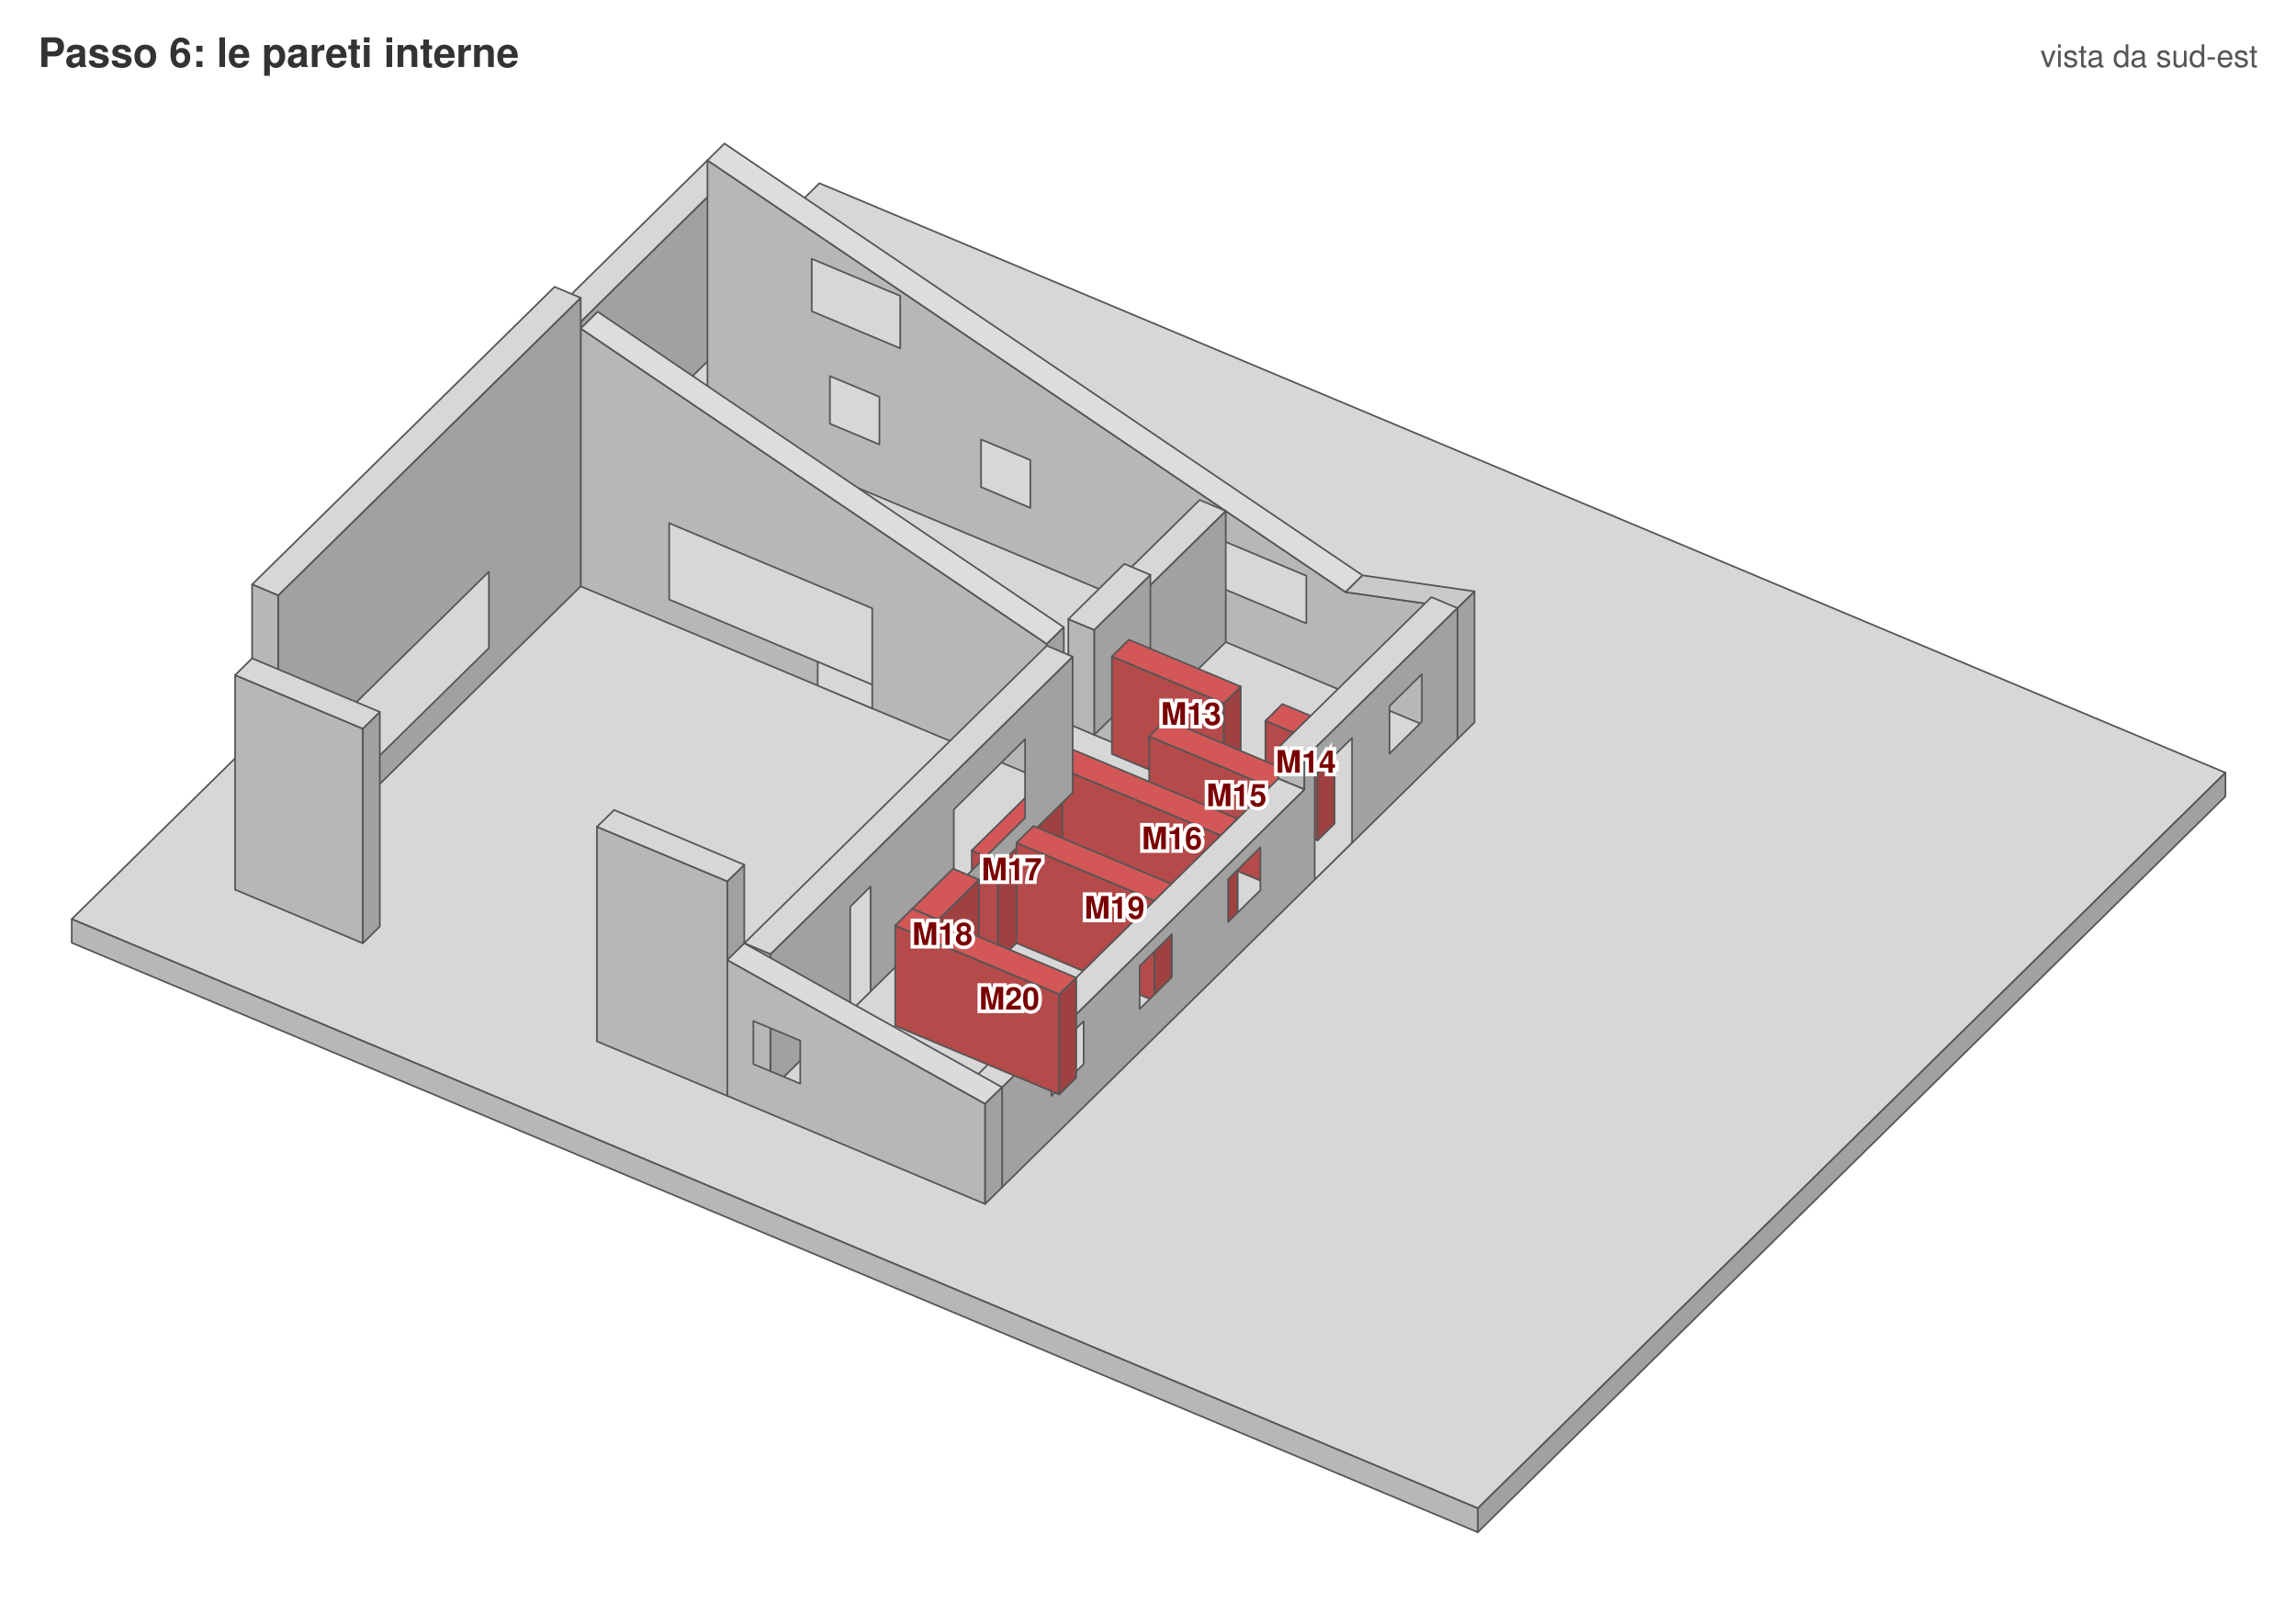
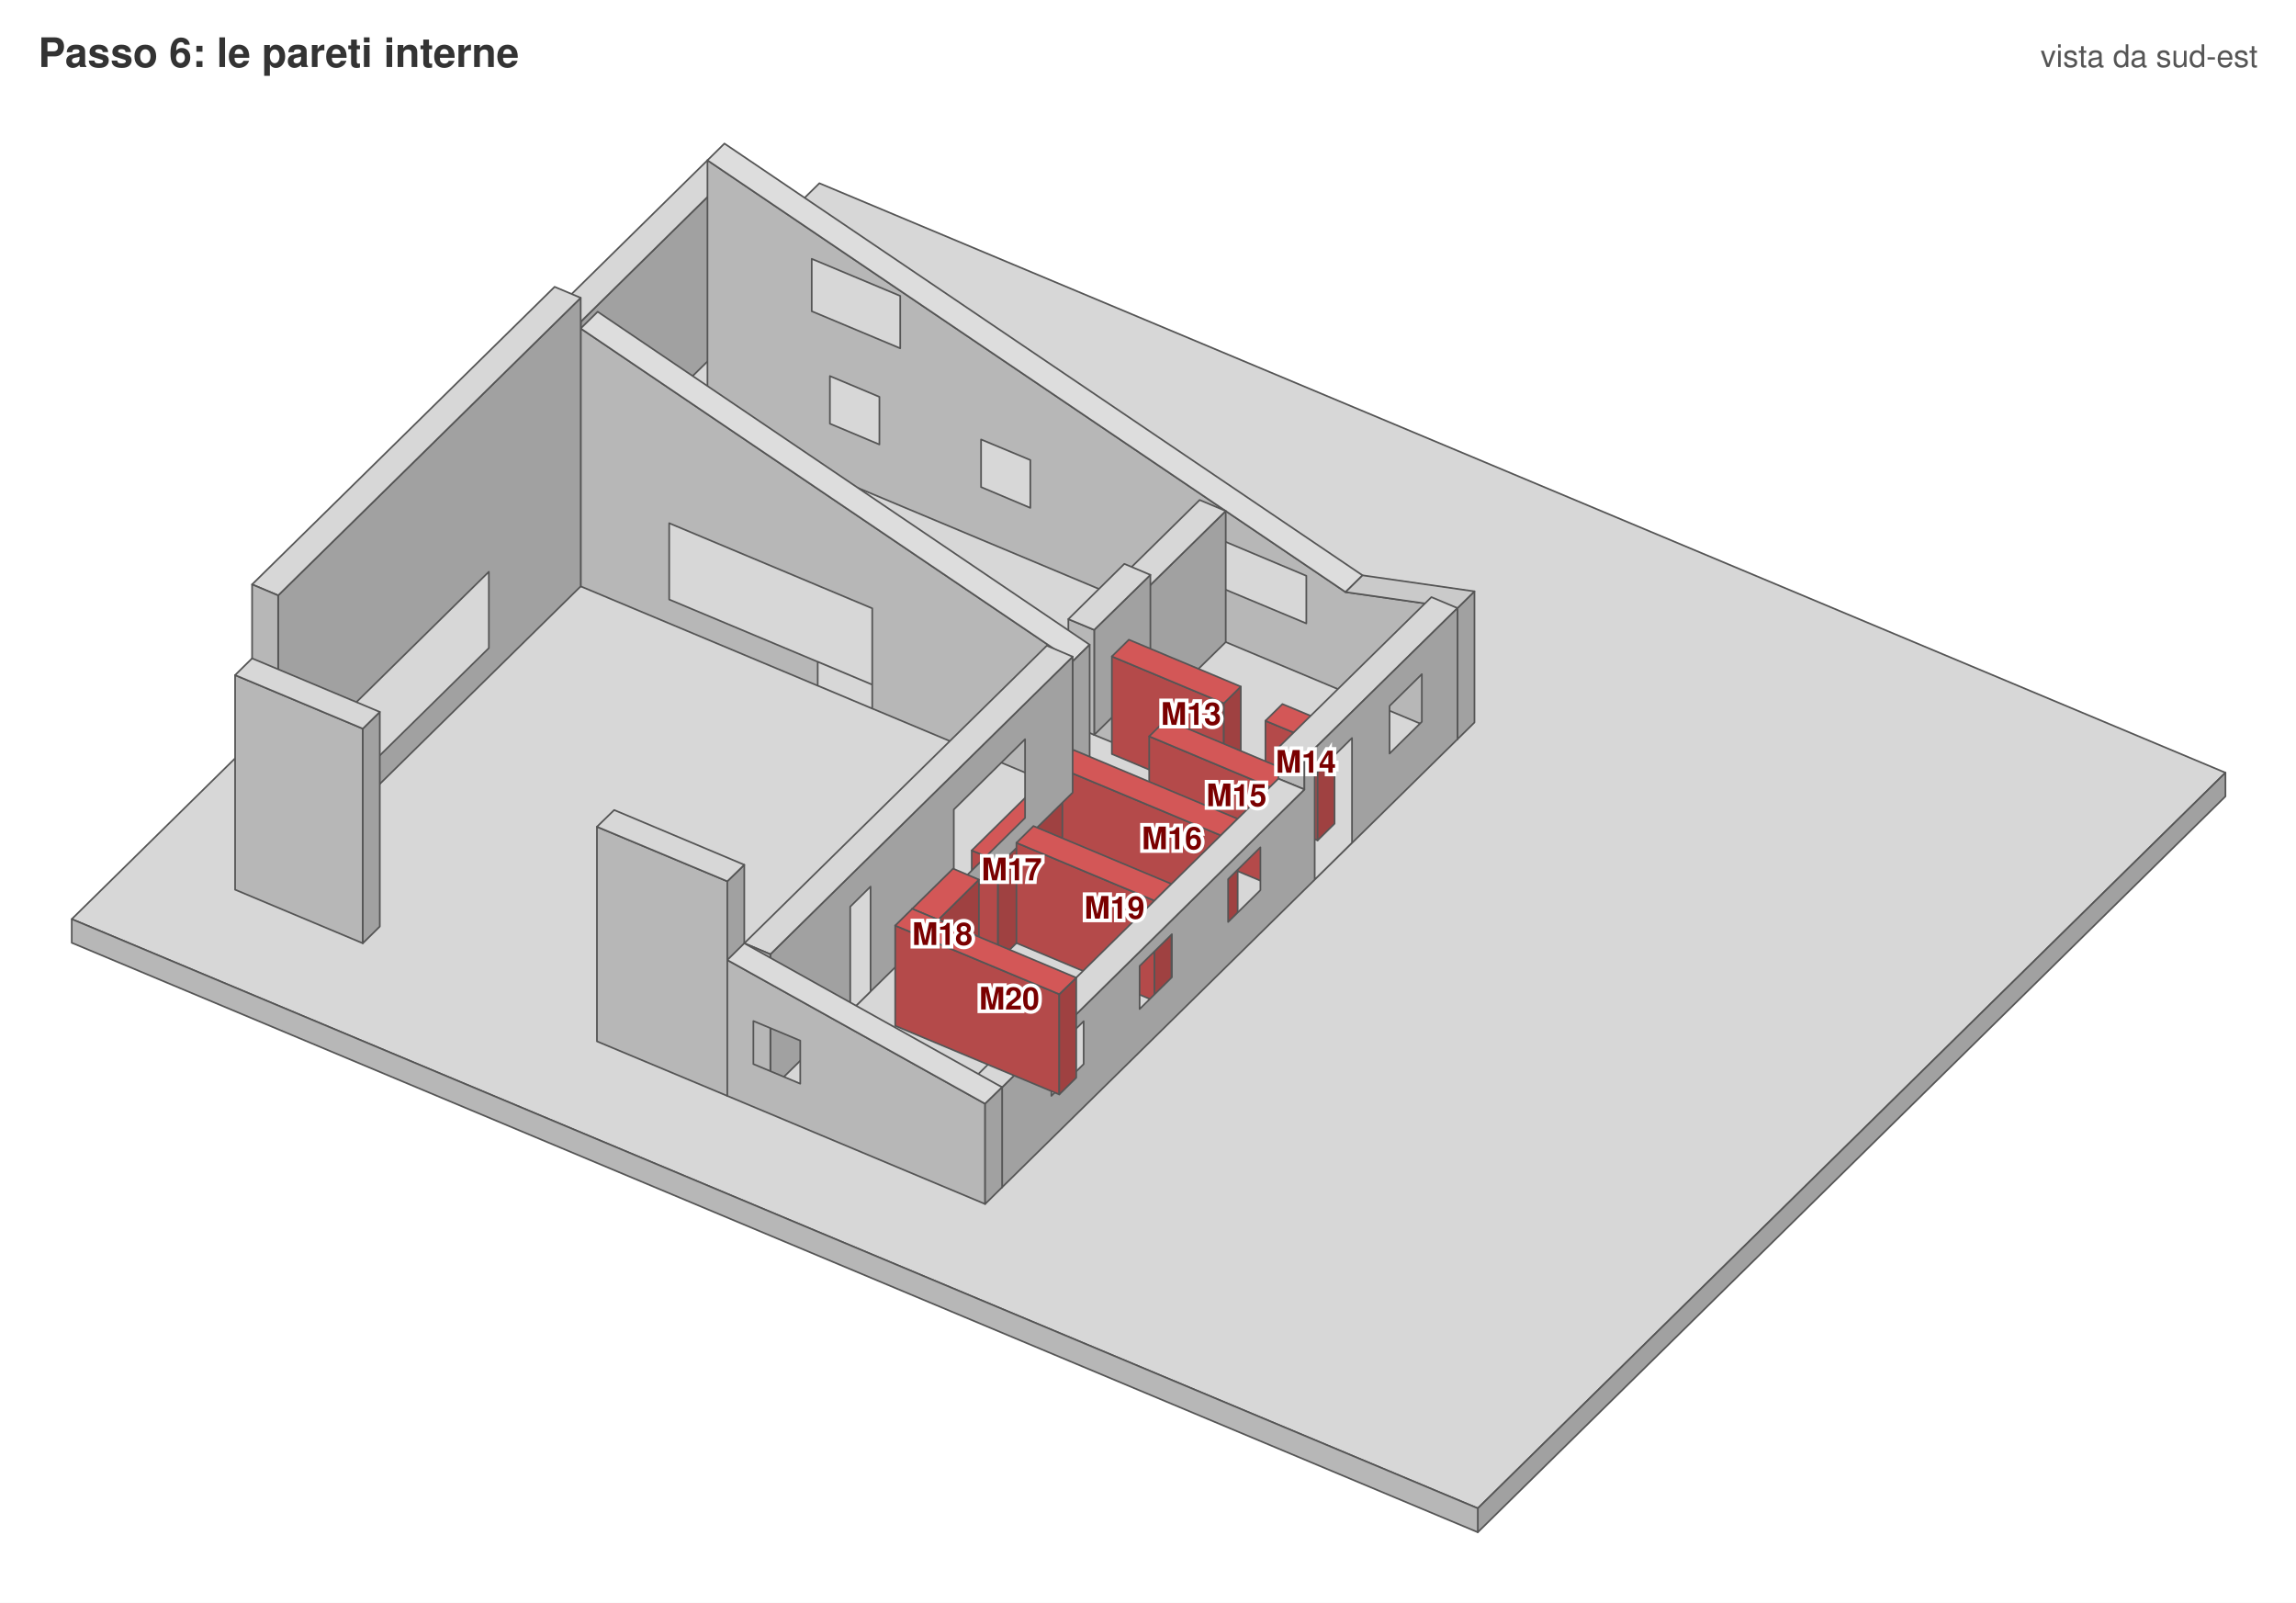
<svg xmlns="http://www.w3.org/2000/svg" viewBox="0 0 960 670" width="960" height="670">
  <rect width="100%" height="100%" fill="#ffffff" />
  <text x="16" y="28" font-family="Helvetica, Arial, sans-serif" font-size="17" font-weight="bold" fill="#333">Passo 6: le pareti interne</text>
  <path d="M 342.6 76.6 L 930.5 323.0 L 617.9 630.5 L 30.0 384.2 Z" fill="rgb(215,215,215)" fill-rule="evenodd" stroke="#555" stroke-width="0.7" stroke-linejoin="round" />
  <path d="M 930.5 332.9 L 617.9 640.5 L 617.9 630.5 L 930.5 323.0 Z" fill="rgb(161,161,161)" fill-rule="evenodd" stroke="#555" stroke-width="0.7" stroke-linejoin="round" />
  <path d="M 617.9 640.5 L 30.0 394.1 L 30.0 384.2 L 617.9 630.5 Z" fill="rgb(183,183,183)" fill-rule="evenodd" stroke="#555" stroke-width="0.7" stroke-linejoin="round" />
  <path d="M 306.7 182.2 L 242.8 245.1 L 242.8 134.5 L 306.7 71.6 Z M 303.2 163.8 L 276.9 189.6 L 276.9 169.7 L 303.2 143.8 Z" fill="rgb(161,161,161)" fill-rule="evenodd" stroke="#555" stroke-width="0.7" stroke-linejoin="round" />
  <path d="M 231.9 240.5 L 231.9 129.9 L 242.8 134.5 L 242.8 245.1 Z" fill="rgb(183,183,183)" fill-rule="evenodd" stroke="#555" stroke-width="0.7" stroke-linejoin="round" />
  <path d="M 231.9 129.9 L 295.8 67.0 L 306.7 71.6 L 242.8 134.5 Z" fill="rgb(215,215,215)" fill-rule="evenodd" stroke="#555" stroke-width="0.7" stroke-linejoin="round" />
  <path d="M 295.8 177.6 L 609.4 309.0 L 609.4 254.2 L 562.6 247.5 L 295.8 67.0 Z M 347.0 177.1 L 367.7 185.8 L 367.7 165.9 L 347.0 157.2 Z M 410.2 203.6 L 430.8 212.3 L 430.8 192.3 L 410.2 183.7 Z M 510.3 245.6 L 546.2 260.6 L 546.2 240.7 L 510.3 225.6 Z M 339.4 130.1 L 376.4 145.6 L 376.4 123.7 L 339.4 108.2 Z" fill="rgb(183,183,183)" fill-rule="evenodd" stroke="#555" stroke-width="0.7" stroke-linejoin="round" />
  <path d="M 569.7 240.5 L 302.9 60.0 L 295.8 67.0 L 562.6 247.5 Z" fill="rgb(221,221,221)" fill-rule="evenodd" stroke="#555" stroke-width="0.7" stroke-linejoin="round" />
  <path d="M 616.5 302.0 L 616.5 247.2 L 609.4 254.2 L 609.4 309.0 Z" fill="rgb(161,161,161)" fill-rule="evenodd" stroke="#555" stroke-width="0.7" stroke-linejoin="round" />
  <path d="M 616.5 247.2 L 569.7 240.5 L 562.6 247.5 L 609.4 254.2 Z" fill="rgb(202,202,202)" fill-rule="evenodd" stroke="#555" stroke-width="0.7" stroke-linejoin="round" />
  <path d="M 512.5 268.4 L 468.4 311.7 L 468.4 256.9 L 512.5 213.6 Z" fill="rgb(161,161,161)" fill-rule="evenodd" stroke="#555" stroke-width="0.7" stroke-linejoin="round" />
  <path d="M 457.5 252.4 L 501.6 209.0 L 512.5 213.6 L 468.4 256.9 Z" fill="rgb(215,215,215)" fill-rule="evenodd" stroke="#555" stroke-width="0.7" stroke-linejoin="round" />
  <path d="M 457.5 307.2 L 457.5 252.4 L 468.4 256.9 L 468.4 311.7 Z" fill="rgb(183,183,183)" fill-rule="evenodd" stroke="#555" stroke-width="0.7" stroke-linejoin="round" />
  <path d="M 481.0 284.1 L 457.5 307.2 L 457.5 263.3 L 481.0 240.3 Z" fill="rgb(161,161,161)" fill-rule="evenodd" stroke="#555" stroke-width="0.7" stroke-linejoin="round" />
  <path d="M 446.7 302.6 L 446.7 258.8 L 457.5 263.3 L 457.5 307.2 Z" fill="rgb(183,183,183)" fill-rule="evenodd" stroke="#555" stroke-width="0.7" stroke-linejoin="round" />
  <path d="M 446.7 258.8 L 470.1 235.7 L 481.0 240.3 L 457.5 263.3 Z" fill="rgb(215,215,215)" fill-rule="evenodd" stroke="#555" stroke-width="0.7" stroke-linejoin="round" />
-   <path d="M 242.8 245.1 L 437.7 326.7 L 437.7 269.2 L 242.8 137.3 Z M 279.8 250.6 L 364.7 286.2 L 364.7 254.3 L 279.8 218.7 Z M 341.9 286.6 L 364.7 296.2 L 364.7 286.2 L 341.9 276.6 Z" fill="rgb(183,183,183)" fill-rule="evenodd" stroke="#555" stroke-width="0.7" stroke-linejoin="round" />
-   <path d="M 444.8 262.2 L 249.9 130.3 L 242.8 137.3 L 437.7 269.2 Z" fill="rgb(221,221,221)" fill-rule="evenodd" stroke="#555" stroke-width="0.7" stroke-linejoin="round" />
-   <path d="M 444.8 319.8 L 444.8 262.2 L 437.7 269.2 L 437.7 326.7 Z" fill="rgb(161,161,161)" fill-rule="evenodd" stroke="#555" stroke-width="0.7" stroke-linejoin="round" />
+   <path d="M 242.8 245.1 L 448.5 331.3 L 448.5 276.5 L 242.8 137.3 Z M 279.8 250.6 L 364.7 286.2 L 364.7 254.3 L 279.8 218.7 Z M 341.9 286.6 L 364.7 296.2 L 364.7 286.2 L 341.9 276.6 Z" fill="rgb(183,183,183)" fill-rule="evenodd" stroke="#555" stroke-width="0.7" stroke-linejoin="round" />
+   <path d="M 455.6 269.5 L 249.9 130.3 L 242.8 137.3 L 448.5 276.5 Z" fill="rgb(221,221,221)" fill-rule="evenodd" stroke="#555" stroke-width="0.7" stroke-linejoin="round" />
+   <path d="M 455.6 324.3 L 455.6 269.5 L 448.5 276.5 L 448.5 331.3 Z" fill="rgb(161,161,161)" fill-rule="evenodd" stroke="#555" stroke-width="0.7" stroke-linejoin="round" />
  <path d="M 464.9 315.2 L 511.7 334.8 L 511.7 294.0 L 464.9 274.4 Z" fill="rgb(180,74,74)" fill-rule="evenodd" stroke="#555" stroke-width="0.7" stroke-linejoin="round" />
  <path d="M 518.8 327.9 L 518.8 287.0 L 511.7 294.0 L 511.7 334.8 Z" fill="rgb(159,65,65)" fill-rule="evenodd" stroke="#555" stroke-width="0.7" stroke-linejoin="round" />
  <path d="M 518.8 287.0 L 472.0 267.4 L 464.9 274.4 L 511.7 294.0 Z" fill="rgb(211,87,87)" fill-rule="evenodd" stroke="#555" stroke-width="0.7" stroke-linejoin="round" />
  <path d="M 242.8 245.1 L 116.3 369.5 L 116.3 248.9 L 242.8 124.5 Z M 204.4 270.9 L 134.8 339.4 L 134.8 307.5 L 204.4 239.0 Z" fill="rgb(161,161,161)" fill-rule="evenodd" stroke="#555" stroke-width="0.7" stroke-linejoin="round" />
  <path d="M 105.4 244.3 L 231.9 119.9 L 242.8 124.5 L 116.3 248.9 Z" fill="rgb(215,215,215)" fill-rule="evenodd" stroke="#555" stroke-width="0.7" stroke-linejoin="round" />
  <path d="M 105.4 364.9 L 105.4 244.3 L 116.3 248.9 L 116.3 369.5 Z" fill="rgb(183,183,183)" fill-rule="evenodd" stroke="#555" stroke-width="0.7" stroke-linejoin="round" />
  <path d="M 529.1 342.1 L 550.9 351.3 L 550.9 310.4 L 529.1 301.3 Z" fill="rgb(180,74,74)" fill-rule="evenodd" stroke="#555" stroke-width="0.7" stroke-linejoin="round" />
  <path d="M 558.0 344.3 L 558.0 303.4 L 550.9 310.4 L 550.9 351.3 Z" fill="rgb(159,65,65)" fill-rule="evenodd" stroke="#555" stroke-width="0.7" stroke-linejoin="round" />
  <path d="M 558.0 303.4 L 536.2 294.3 L 529.1 301.3 L 550.9 310.4 Z" fill="rgb(211,87,87)" fill-rule="evenodd" stroke="#555" stroke-width="0.7" stroke-linejoin="round" />
  <path d="M 480.5 348.7 L 531.7 370.1 L 531.7 329.3 L 480.5 307.8 Z" fill="rgb(180,74,74)" fill-rule="evenodd" stroke="#555" stroke-width="0.7" stroke-linejoin="round" />
  <path d="M 538.8 363.1 L 538.8 322.3 L 531.7 329.3 L 531.7 370.1 Z" fill="rgb(159,65,65)" fill-rule="evenodd" stroke="#555" stroke-width="0.7" stroke-linejoin="round" />
  <path d="M 538.8 322.3 L 487.6 300.8 L 480.5 307.8 L 531.7 329.3 Z" fill="rgb(211,87,87)" fill-rule="evenodd" stroke="#555" stroke-width="0.7" stroke-linejoin="round" />
  <path d="M 441.8 362.4 L 510.4 391.1 L 510.4 349.2 L 441.8 320.5 Z" fill="rgb(180,74,74)" fill-rule="evenodd" stroke="#555" stroke-width="0.7" stroke-linejoin="round" />
  <path d="M 517.5 384.1 L 517.5 342.3 L 510.4 349.2 L 510.4 391.1 Z" fill="rgb(159,65,65)" fill-rule="evenodd" stroke="#555" stroke-width="0.7" stroke-linejoin="round" />
  <path d="M 517.5 342.3 L 448.9 313.5 L 441.8 320.5 L 510.4 349.2 Z" fill="rgb(211,87,87)" fill-rule="evenodd" stroke="#555" stroke-width="0.7" stroke-linejoin="round" />
  <path d="M 444.2 375.3 L 417.2 401.9 L 417.2 360.0 L 444.2 333.5 Z" fill="rgb(159,65,65)" fill-rule="evenodd" stroke="#555" stroke-width="0.7" stroke-linejoin="round" />
  <path d="M 406.3 397.3 L 406.3 355.5 L 417.2 360.0 L 417.2 401.9 Z" fill="rgb(180,74,74)" fill-rule="evenodd" stroke="#555" stroke-width="0.7" stroke-linejoin="round" />
  <path d="M 406.3 355.5 L 433.3 328.9 L 444.2 333.5 L 417.2 360.0 Z" fill="rgb(211,87,87)" fill-rule="evenodd" stroke="#555" stroke-width="0.7" stroke-linejoin="round" />
  <path d="M 98.3 371.9 L 151.7 394.3 L 151.7 304.6 L 98.3 282.2 Z" fill="rgb(183,183,183)" fill-rule="evenodd" stroke="#555" stroke-width="0.7" stroke-linejoin="round" />
  <path d="M 158.8 387.3 L 158.8 297.6 L 151.7 304.6 L 151.7 394.3 Z" fill="rgb(161,161,161)" fill-rule="evenodd" stroke="#555" stroke-width="0.7" stroke-linejoin="round" />
  <path d="M 158.8 297.6 L 105.4 275.2 L 98.3 282.2 L 151.7 304.6 Z" fill="rgb(215,215,215)" fill-rule="evenodd" stroke="#555" stroke-width="0.7" stroke-linejoin="round" />
  <path d="M 448.5 331.3 L 322.1 455.7 L 322.1 398.9 L 448.5 274.5 Z M 428.6 341.9 L 398.8 371.3 L 398.8 338.4 L 428.6 309.0 Z M 364.0 414.5 L 355.5 422.9 L 355.5 379.0 L 364.0 370.6 Z" fill="rgb(161,161,161)" fill-rule="evenodd" stroke="#555" stroke-width="0.7" stroke-linejoin="round" />
  <path d="M 311.2 394.3 L 437.7 269.9 L 448.5 274.5 L 322.1 398.9 Z" fill="rgb(215,215,215)" fill-rule="evenodd" stroke="#555" stroke-width="0.7" stroke-linejoin="round" />
  <path d="M 311.2 451.2 L 311.2 394.3 L 322.1 398.9 L 322.1 455.7 Z" fill="rgb(183,183,183)" fill-rule="evenodd" stroke="#555" stroke-width="0.7" stroke-linejoin="round" />
  <path d="M 425.0 394.2 L 482.7 418.4 L 482.7 376.5 L 425.0 352.3 Z" fill="rgb(180,74,74)" fill-rule="evenodd" stroke="#555" stroke-width="0.7" stroke-linejoin="round" />
  <path d="M 489.8 411.4 L 489.8 369.5 L 482.7 376.5 L 482.7 418.4 Z" fill="rgb(159,65,65)" fill-rule="evenodd" stroke="#555" stroke-width="0.7" stroke-linejoin="round" />
  <path d="M 489.8 369.5 L 432.1 345.3 L 425.0 352.3 L 482.7 376.5 Z" fill="rgb(211,87,87)" fill-rule="evenodd" stroke="#555" stroke-width="0.7" stroke-linejoin="round" />
  <path d="M 534.5 312.5 L 598.5 249.6 L 609.4 254.2 L 545.4 317.1 Z" fill="rgb(215,215,215)" fill-rule="evenodd" stroke="#555" stroke-width="0.7" stroke-linejoin="round" />
  <path d="M 534.5 325.5 L 534.5 312.5 L 545.4 317.1 L 545.4 330.0 Z" fill="rgb(183,183,183)" fill-rule="evenodd" stroke="#555" stroke-width="0.7" stroke-linejoin="round" />
  <path d="M 609.4 309.0 L 419.0 496.3 L 419.0 454.5 L 545.4 330.0 L 545.4 317.1 L 609.4 254.2 Z M 594.5 301.7 L 581.0 315.0 L 581.0 295.1 L 594.5 281.8 Z M 565.3 352.3 L 549.7 367.7 L 549.7 323.9 L 565.3 308.5 Z M 527.0 372.1 L 513.5 385.4 L 513.5 367.5 L 527.0 354.2 Z M 490.0 408.5 L 476.5 421.8 L 476.5 403.8 L 490.0 390.5 Z M 453.1 444.8 L 439.6 458.1 L 439.6 440.2 L 453.1 426.9 Z" fill="rgb(161,161,161)" fill-rule="evenodd" stroke="#555" stroke-width="0.7" stroke-linejoin="round" />
  <path d="M 408.1 449.9 L 534.5 325.5 L 545.4 330.0 L 419.0 454.5 Z" fill="rgb(215,215,215)" fill-rule="evenodd" stroke="#555" stroke-width="0.7" stroke-linejoin="round" />
  <path d="M 408.1 491.8 L 408.1 449.9 L 419.0 454.5 L 419.0 496.3 Z" fill="rgb(183,183,183)" fill-rule="evenodd" stroke="#555" stroke-width="0.7" stroke-linejoin="round" />
  <path d="M 409.3 409.6 L 392.3 426.3 L 392.3 384.5 L 409.3 367.7 Z" fill="rgb(159,65,65)" fill-rule="evenodd" stroke="#555" stroke-width="0.7" stroke-linejoin="round" />
  <path d="M 381.4 421.8 L 381.4 379.9 L 392.3 384.5 L 392.3 426.3 Z" fill="rgb(180,74,74)" fill-rule="evenodd" stroke="#555" stroke-width="0.7" stroke-linejoin="round" />
  <path d="M 381.4 379.9 L 398.5 363.1 L 409.3 367.7 L 392.3 384.5 Z" fill="rgb(211,87,87)" fill-rule="evenodd" stroke="#555" stroke-width="0.7" stroke-linejoin="round" />
  <path d="M 374.3 428.8 L 442.9 457.5 L 442.9 415.6 L 374.3 386.9 Z" fill="rgb(180,74,74)" fill-rule="evenodd" stroke="#555" stroke-width="0.7" stroke-linejoin="round" />
  <path d="M 450.0 450.5 L 450.0 408.7 L 442.9 415.6 L 442.9 457.5 Z" fill="rgb(159,65,65)" fill-rule="evenodd" stroke="#555" stroke-width="0.7" stroke-linejoin="round" />
  <path d="M 450.0 408.7 L 381.4 379.9 L 374.3 386.9 L 442.9 415.6 Z" fill="rgb(211,87,87)" fill-rule="evenodd" stroke="#555" stroke-width="0.7" stroke-linejoin="round" />
  <path d="M 249.6 435.3 L 304.1 458.1 L 304.1 368.4 L 249.6 345.6 Z" fill="rgb(183,183,183)" fill-rule="evenodd" stroke="#555" stroke-width="0.7" stroke-linejoin="round" />
  <path d="M 311.2 451.2 L 311.2 361.5 L 304.1 368.4 L 304.1 458.1 Z" fill="rgb(161,161,161)" fill-rule="evenodd" stroke="#555" stroke-width="0.7" stroke-linejoin="round" />
  <path d="M 311.2 361.5 L 256.8 338.6 L 249.6 345.6 L 304.1 368.4 Z" fill="rgb(215,215,215)" fill-rule="evenodd" stroke="#555" stroke-width="0.7" stroke-linejoin="round" />
  <path d="M 304.1 458.1 L 411.9 503.3 L 411.9 461.4 L 304.1 401.3 Z M 315.0 444.8 L 334.6 453.0 L 334.6 435.0 L 315.0 426.8 Z" fill="rgb(183,183,183)" fill-rule="evenodd" stroke="#555" stroke-width="0.7" stroke-linejoin="round" />
  <path d="M 419.0 454.5 L 311.2 394.3 L 304.1 401.3 L 411.9 461.4 Z" fill="rgb(219,219,219)" fill-rule="evenodd" stroke="#555" stroke-width="0.7" stroke-linejoin="round" />
  <path d="M 419.0 496.3 L 419.0 454.5 L 411.9 461.4 L 411.9 503.3 Z" fill="rgb(161,161,161)" fill-rule="evenodd" stroke="#555" stroke-width="0.7" stroke-linejoin="round" />
  <text x="498" y="303" font-family="Helvetica, Arial, sans-serif" font-size="13" font-weight="bold" fill="#7a0000" text-anchor="middle" stroke="#fff" stroke-width="3" paint-order="stroke">M13</text>
  <text x="546" y="323" font-family="Helvetica, Arial, sans-serif" font-size="13" font-weight="bold" fill="#7a0000" text-anchor="middle" stroke="#fff" stroke-width="3" paint-order="stroke">M14</text>
  <text x="517" y="337" font-family="Helvetica, Arial, sans-serif" font-size="13" font-weight="bold" fill="#7a0000" text-anchor="middle" stroke="#fff" stroke-width="3" paint-order="stroke">M15</text>
  <text x="490" y="355" font-family="Helvetica, Arial, sans-serif" font-size="13" font-weight="bold" fill="#7a0000" text-anchor="middle" stroke="#fff" stroke-width="3" paint-order="stroke">M16</text>
  <text x="423" y="368" font-family="Helvetica, Arial, sans-serif" font-size="13" font-weight="bold" fill="#7a0000" text-anchor="middle" stroke="#fff" stroke-width="3" paint-order="stroke">M17</text>
  <text x="466" y="384" font-family="Helvetica, Arial, sans-serif" font-size="13" font-weight="bold" fill="#7a0000" text-anchor="middle" stroke="#fff" stroke-width="3" paint-order="stroke">M19</text>
  <text x="394" y="395" font-family="Helvetica, Arial, sans-serif" font-size="13" font-weight="bold" fill="#7a0000" text-anchor="middle" stroke="#fff" stroke-width="3" paint-order="stroke">M18</text>
  <text x="422" y="422" font-family="Helvetica, Arial, sans-serif" font-size="13" font-weight="bold" fill="#7a0000" text-anchor="middle" stroke="#fff" stroke-width="3" paint-order="stroke">M20</text>
  <text x="944" y="28" font-family="Helvetica, Arial, sans-serif" font-size="13" fill="#555" text-anchor="end">vista da sud-est</text>
</svg>
